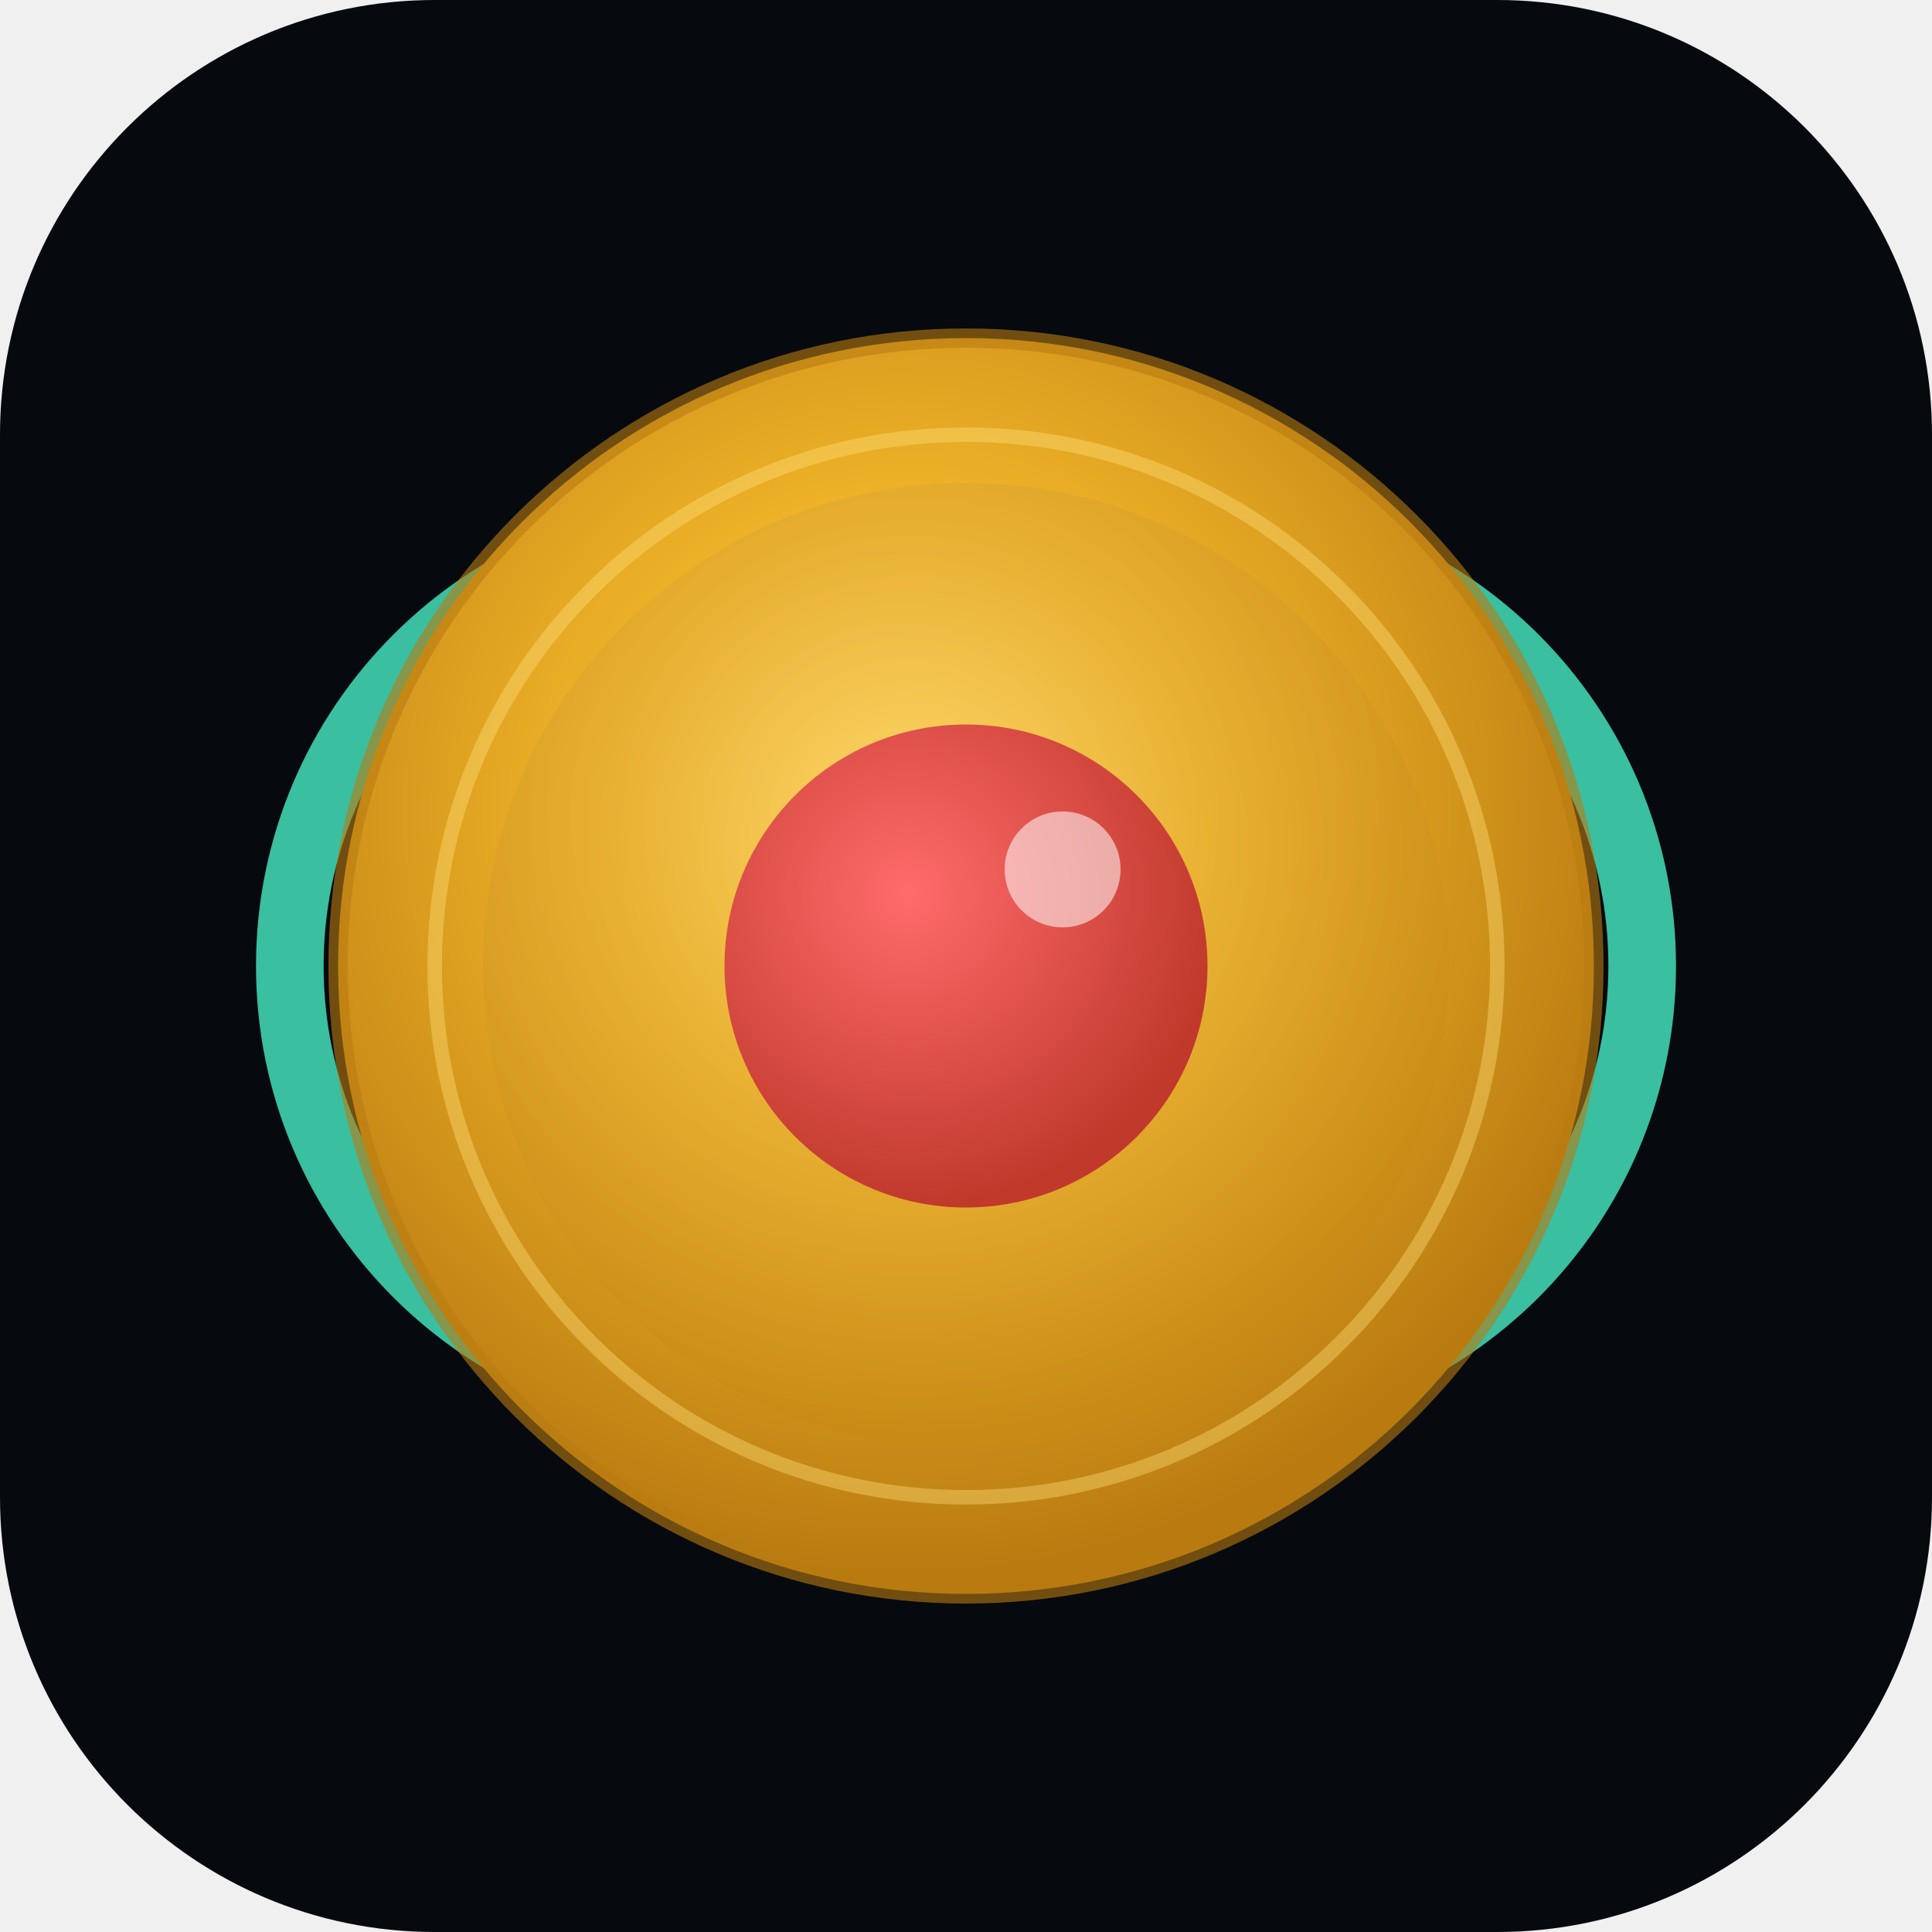
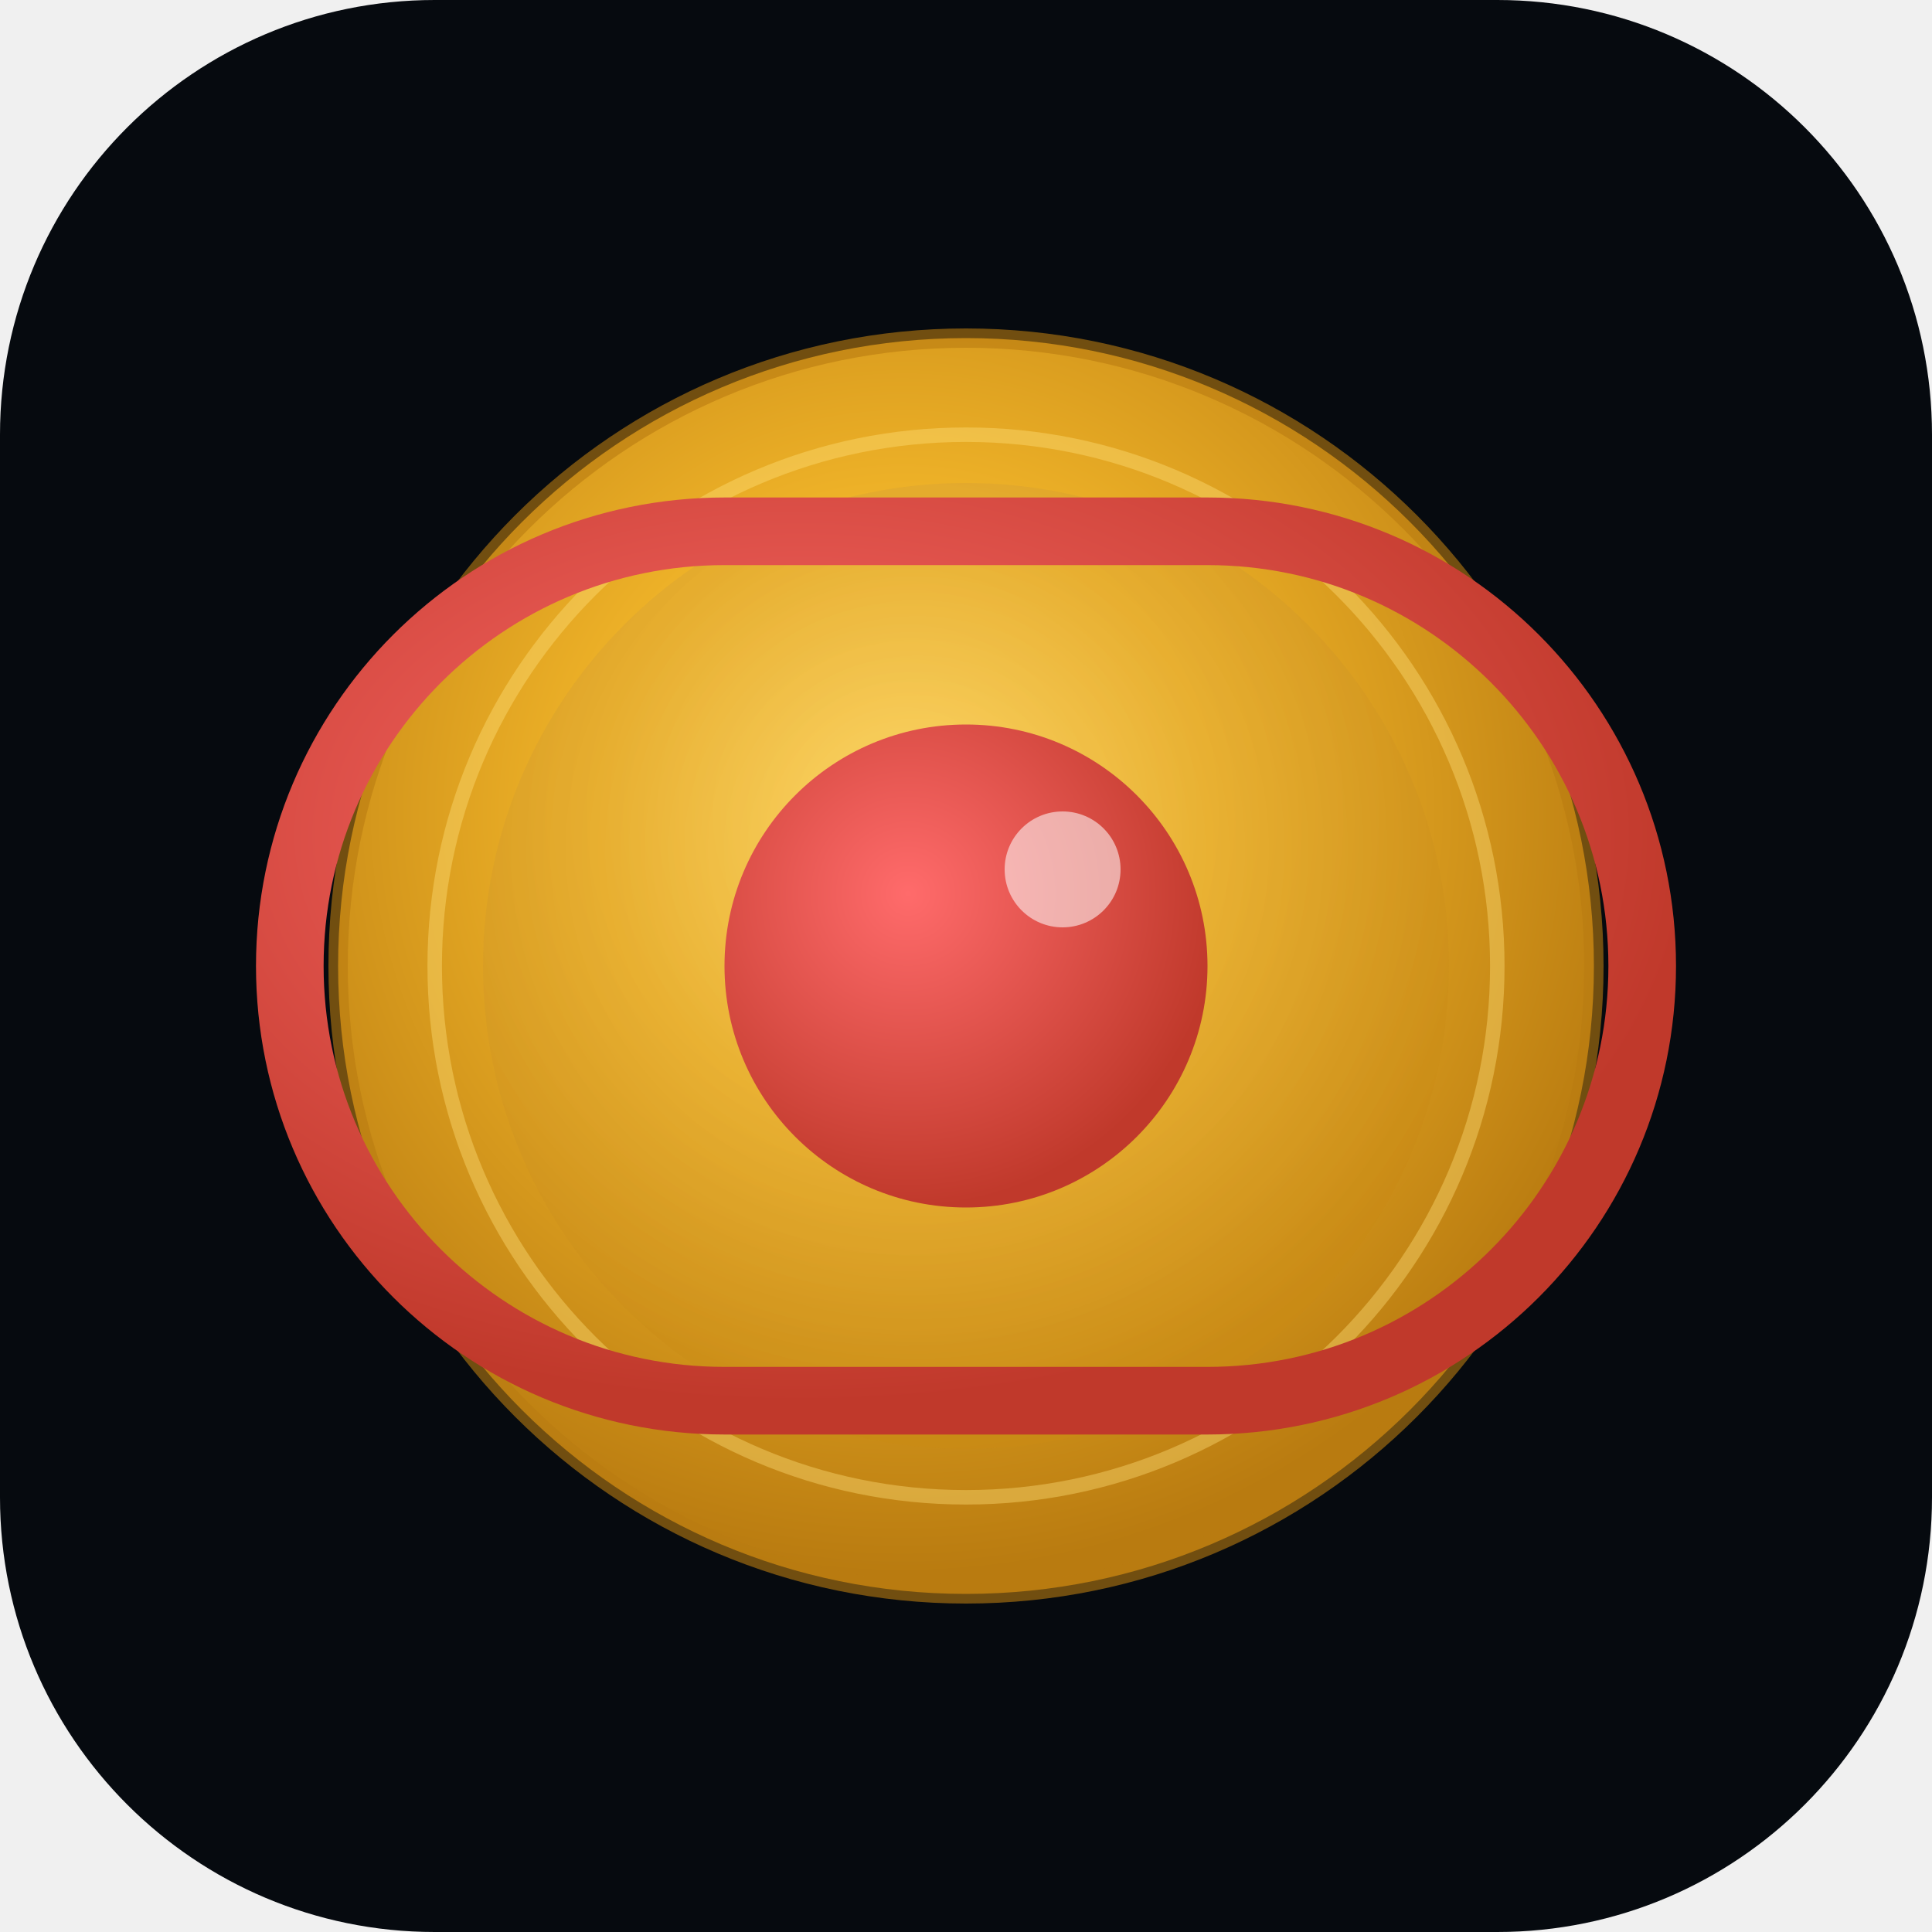
<svg xmlns="http://www.w3.org/2000/svg" width="1024" height="1024" viewBox="0 0 200 200" style="background:#0a0a0e;">
  <defs>
    <radialGradient id="coingrad" cx="45%" cy="38%" r="60%">
      <stop offset="0%" stop-color="#FFE07A" />
      <stop offset="40%" stop-color="#F0B429" />
      <stop offset="100%" stop-color="#B97B10" />
    </radialGradient>
    <radialGradient id="coininner" cx="45%" cy="38%" r="60%">
      <stop offset="0%" stop-color="#FFD45E" />
      <stop offset="100%" stop-color="#C98A14" />
    </radialGradient>
    <radialGradient id="dotgrad" cx="38%" cy="35%" r="65%">
      <stop offset="0%" stop-color="#FF6B6B" />
      <stop offset="100%" stop-color="#C0392B" />
    </radialGradient>
  </defs>
  <rect width="200" height="200" rx="45" fill="#060A0F" />
-   <rect x="30" y="55" width="140" height="90" rx="45" fill="none" stroke="#3ABFA0" stroke-width="7" />
  <circle cx="100" cy="100" r="65" fill="url(#coingrad)" />
  <circle cx="100" cy="100" r="65" fill="none" stroke="#B97B10" stroke-width="2" opacity="0.6" />
  <circle cx="100" cy="100" r="55" fill="none" stroke="#FFE07A" stroke-width="1.5" opacity="0.4" />
  <circle cx="100" cy="100" r="50" fill="url(#coininner)" opacity="0.6" />
  <circle cx="100" cy="100" r="25" fill="url(#dotgrad)" />
  <circle cx="110" cy="90" r="6" fill="#fff" opacity="0.55" />
+   <rect x="30" y="55" width="140" height="90" rx="45" fill="none" stroke="url(#dotgrad)" stroke-width="7" />
</svg>
